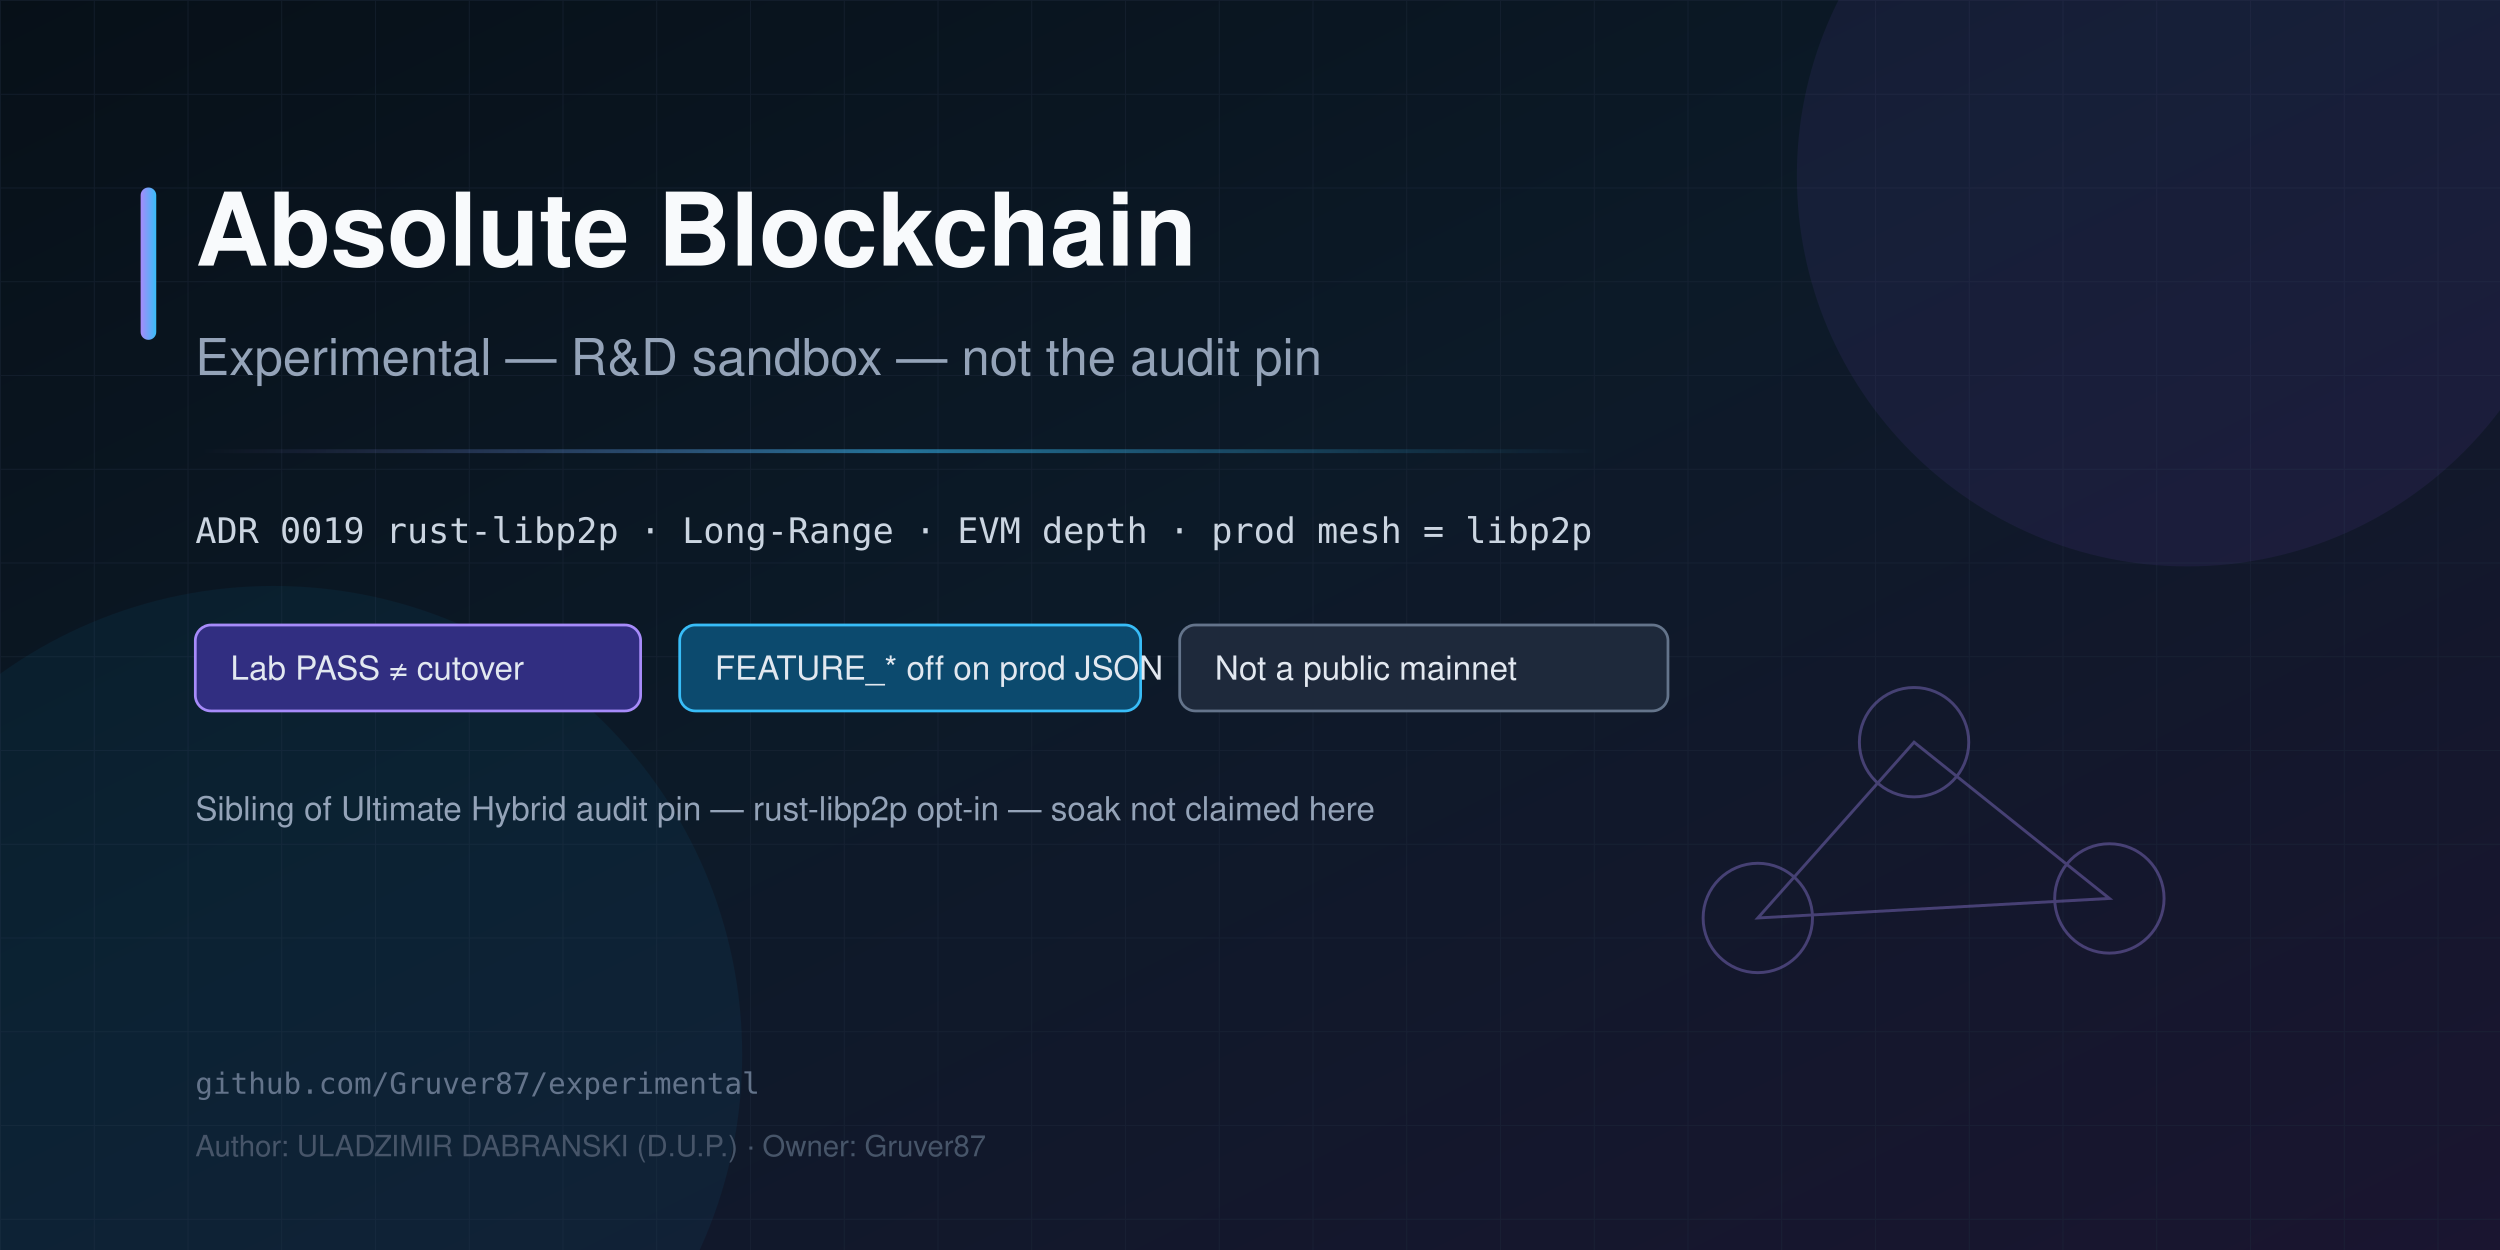
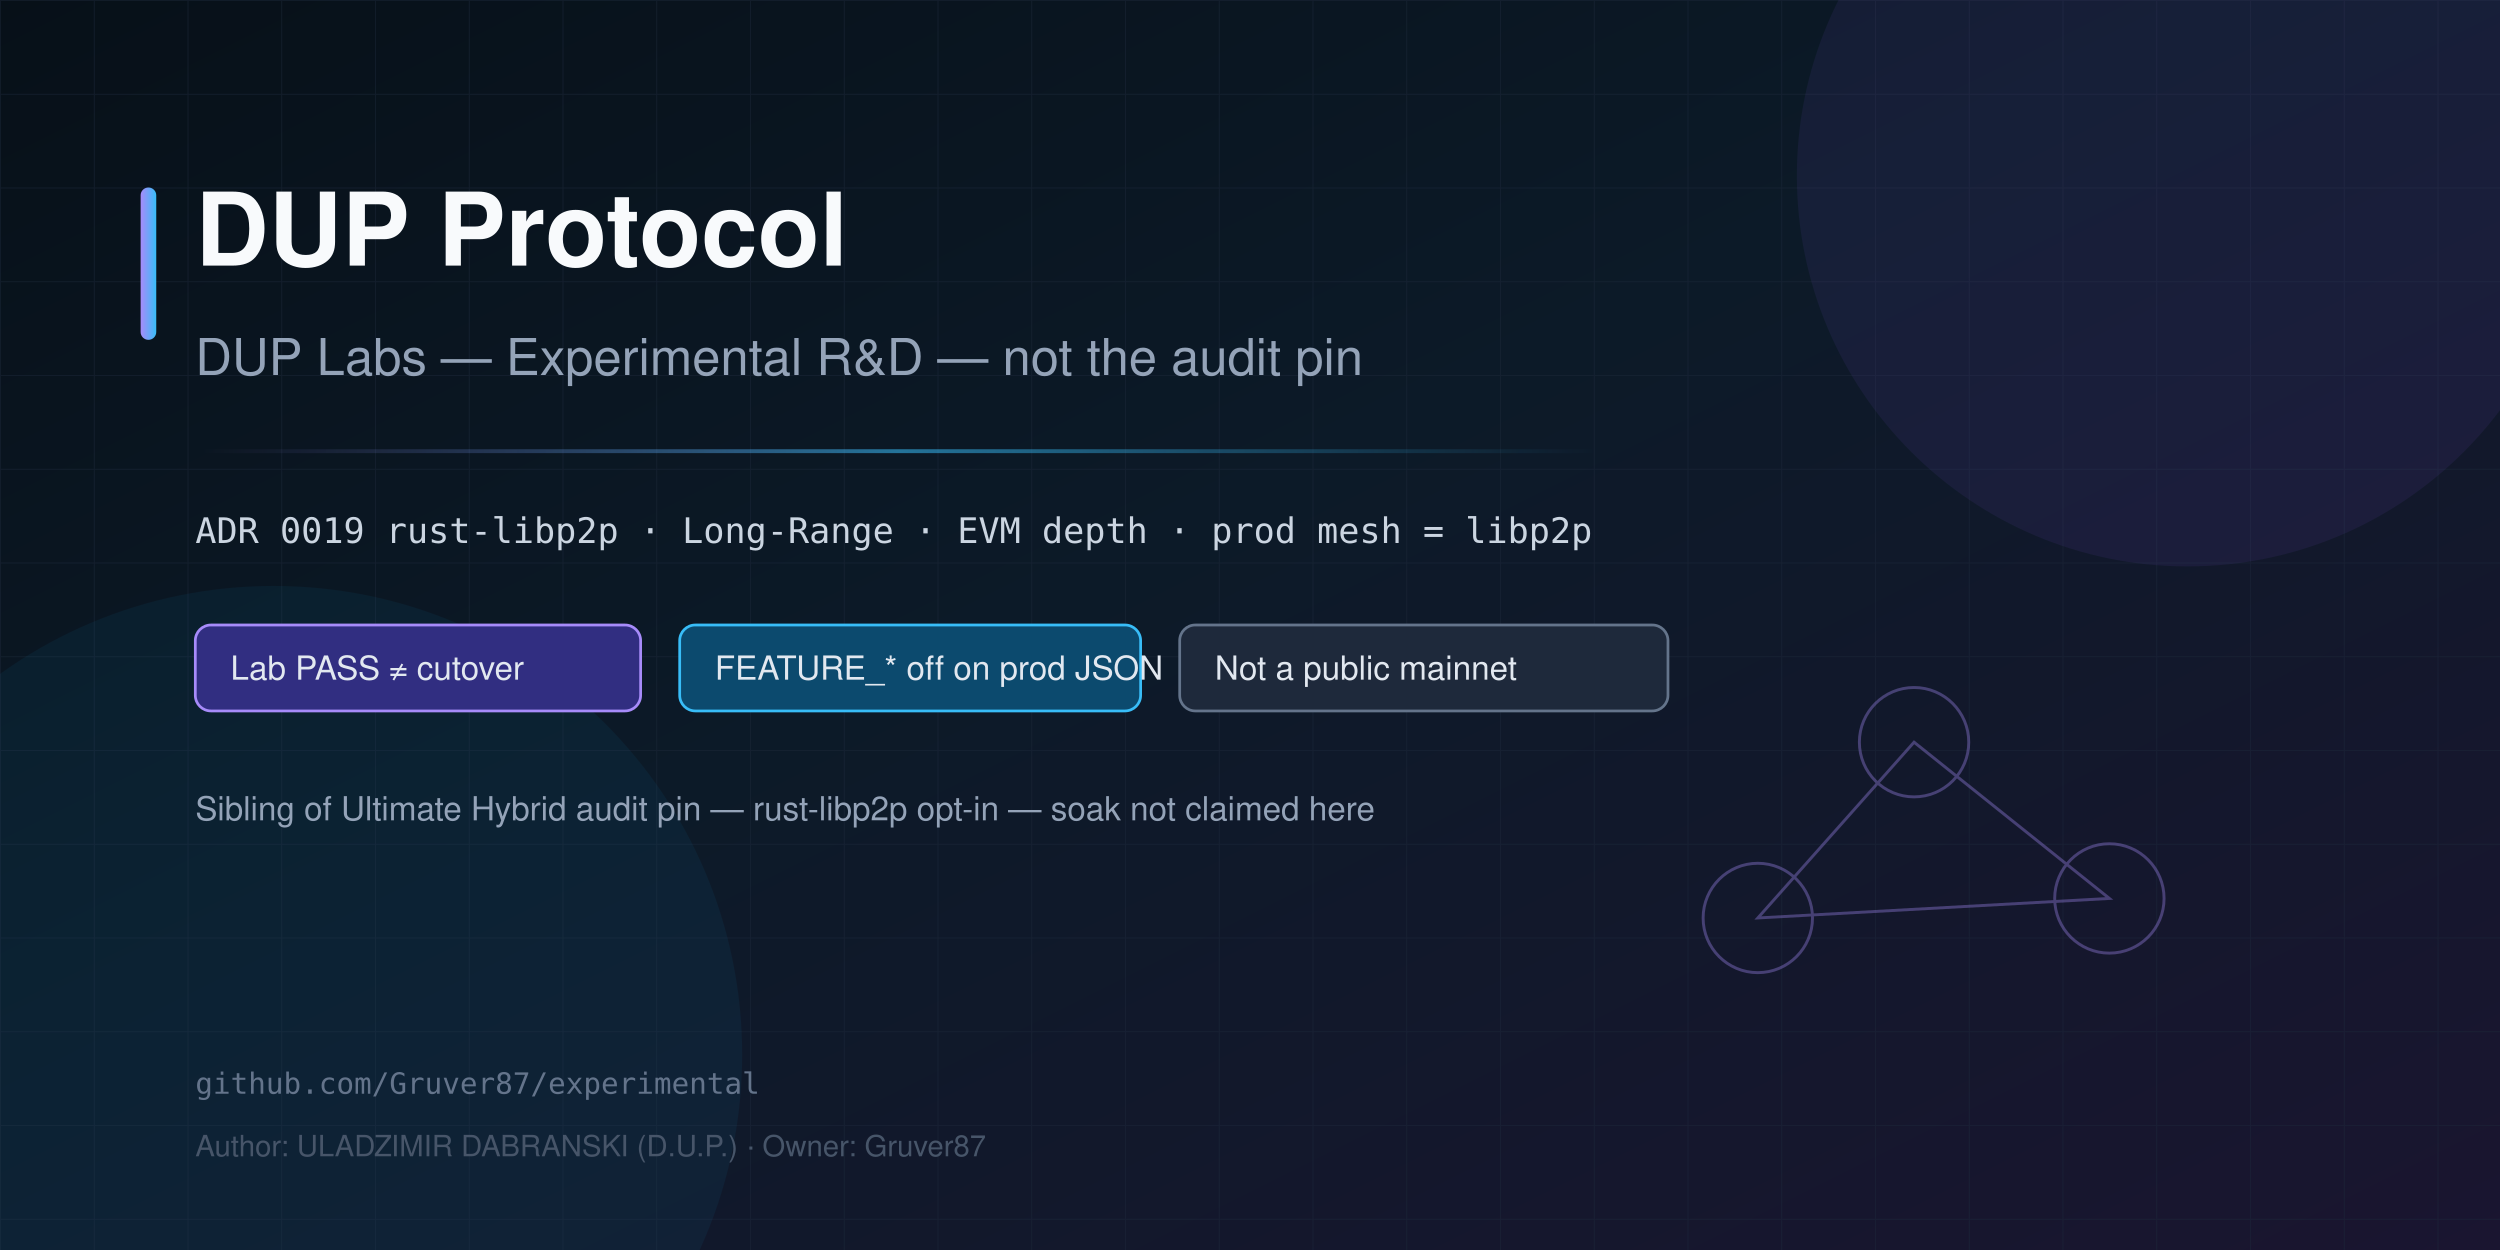
- <svg xmlns="http://www.w3.org/2000/svg" width="1280" height="640" viewBox="0 0 1280 640" role="img" aria-label="Absolute Blockchain Experimental">
+ <svg xmlns="http://www.w3.org/2000/svg" width="1280" height="640" viewBox="0 0 1280 640" role="img" aria-label="DUP Protocol Experimental — DUP Labs">
  <defs>
    <linearGradient id="bg" x1="0" y1="0" x2="1" y2="1">
      <stop offset="0%" stop-color="#071018" />
      <stop offset="45%" stop-color="#0c1a28" />
      <stop offset="100%" stop-color="#1a1530" />
    </linearGradient>
    <linearGradient id="accent" x1="0" y1="0" x2="1" y2="0">
      <stop offset="0%" stop-color="#a78bfa" />
      <stop offset="100%" stop-color="#38bdf8" />
    </linearGradient>
    <linearGradient id="line" x1="0" y1="0" x2="1" y2="0">
      <stop offset="0%" stop-color="#a78bfa" stop-opacity="0" />
      <stop offset="50%" stop-color="#38bdf8" stop-opacity="0.55" />
      <stop offset="100%" stop-color="#38bdf8" stop-opacity="0" />
    </linearGradient>
    <pattern id="grid" width="48" height="48" patternUnits="userSpaceOnUse">
      <path d="M 48 0 L 0 0 0 48" fill="none" stroke="#1e293b" stroke-width="1" opacity="0.45" />
    </pattern>
  </defs>
  <rect width="1280" height="640" fill="url(#bg)" />
  <rect width="1280" height="640" fill="url(#grid)" />
  <circle cx="1120" cy="90" r="200" fill="#8b5cf6" opacity="0.08" />
  <circle cx="140" cy="540" r="240" fill="#0ea5e9" opacity="0.06" />
  <g fill="none" stroke="#a78bfa" stroke-width="1.5" opacity="0.35">
    <circle cx="980" cy="380" r="28" />
    <circle cx="1080" cy="460" r="28" />
    <circle cx="900" cy="470" r="28" />
    <path d="M980 380 L1080 460 L900 470 Z" />
  </g>
  <rect x="72" y="96" width="8" height="78" rx="4" fill="url(#accent)" />
-   <text x="100" y="136" fill="#f8fafc" font-family="Segoe UI, Helvetica, Arial, sans-serif" font-size="52" font-weight="700">Absolute Blockchain</text>
-   <text x="100" y="192" fill="#94a3b8" font-family="Segoe UI, Helvetica, Arial, sans-serif" font-size="26" font-weight="500">Experimental — R&amp;D sandbox — not the audit pin</text>
+   <text x="100" y="136" fill="#f8fafc" font-family="Segoe UI, Helvetica, Arial, sans-serif" font-size="52" font-weight="700">DUP Protocol</text>
+   <text x="100" y="192" fill="#94a3b8" font-family="Segoe UI, Helvetica, Arial, sans-serif" font-size="26" font-weight="500">DUP Labs — Experimental R&amp;D — not the audit pin</text>
  <rect x="100" y="230" width="720" height="2" fill="url(#line)" />
  <text x="100" y="278" fill="#cbd5e1" font-family="Consolas, Menlo, monospace" font-size="18">ADR 0019 rust-libp2p · Long-Range · EVM depth · prod mesh = libp2p</text>
  <g font-family="Segoe UI, Helvetica, Arial, sans-serif" font-size="17" fill="#e2e8f0">
    <rect x="100" y="320" width="228" height="44" rx="8" fill="#312e81" stroke="#a78bfa" stroke-width="1.4" />
    <text x="118" y="348">Lab PASS ≠ cutover</text>
    <rect x="348" y="320" width="236" height="44" rx="8" fill="#0c4a6e" stroke="#38bdf8" stroke-width="1.4" />
    <text x="366" y="348">FEATURE_* off on prod JSON</text>
    <rect x="604" y="320" width="250" height="44" rx="8" fill="#1e293b" stroke="#64748b" stroke-width="1.4" />
    <text x="622" y="348">Not a public mainnet</text>
  </g>
  <text x="100" y="420" fill="#94a3b8" font-family="Segoe UI, Helvetica, Arial, sans-serif" font-size="17">Sibling of Ultimate Hybrid audit pin — rust-libp2p opt-in — soak not claimed here</text>
  <text x="100" y="560" fill="#64748b" font-family="Consolas, Menlo, monospace" font-size="15">github.com/Gruver87/experimental</text>
  <text x="100" y="592" fill="#475569" font-family="Segoe UI, Helvetica, Arial, sans-serif" font-size="15">Author: ULADZIMIR DABRANSKI (D.U.P.) · Owner: Gruver87</text>
</svg>
